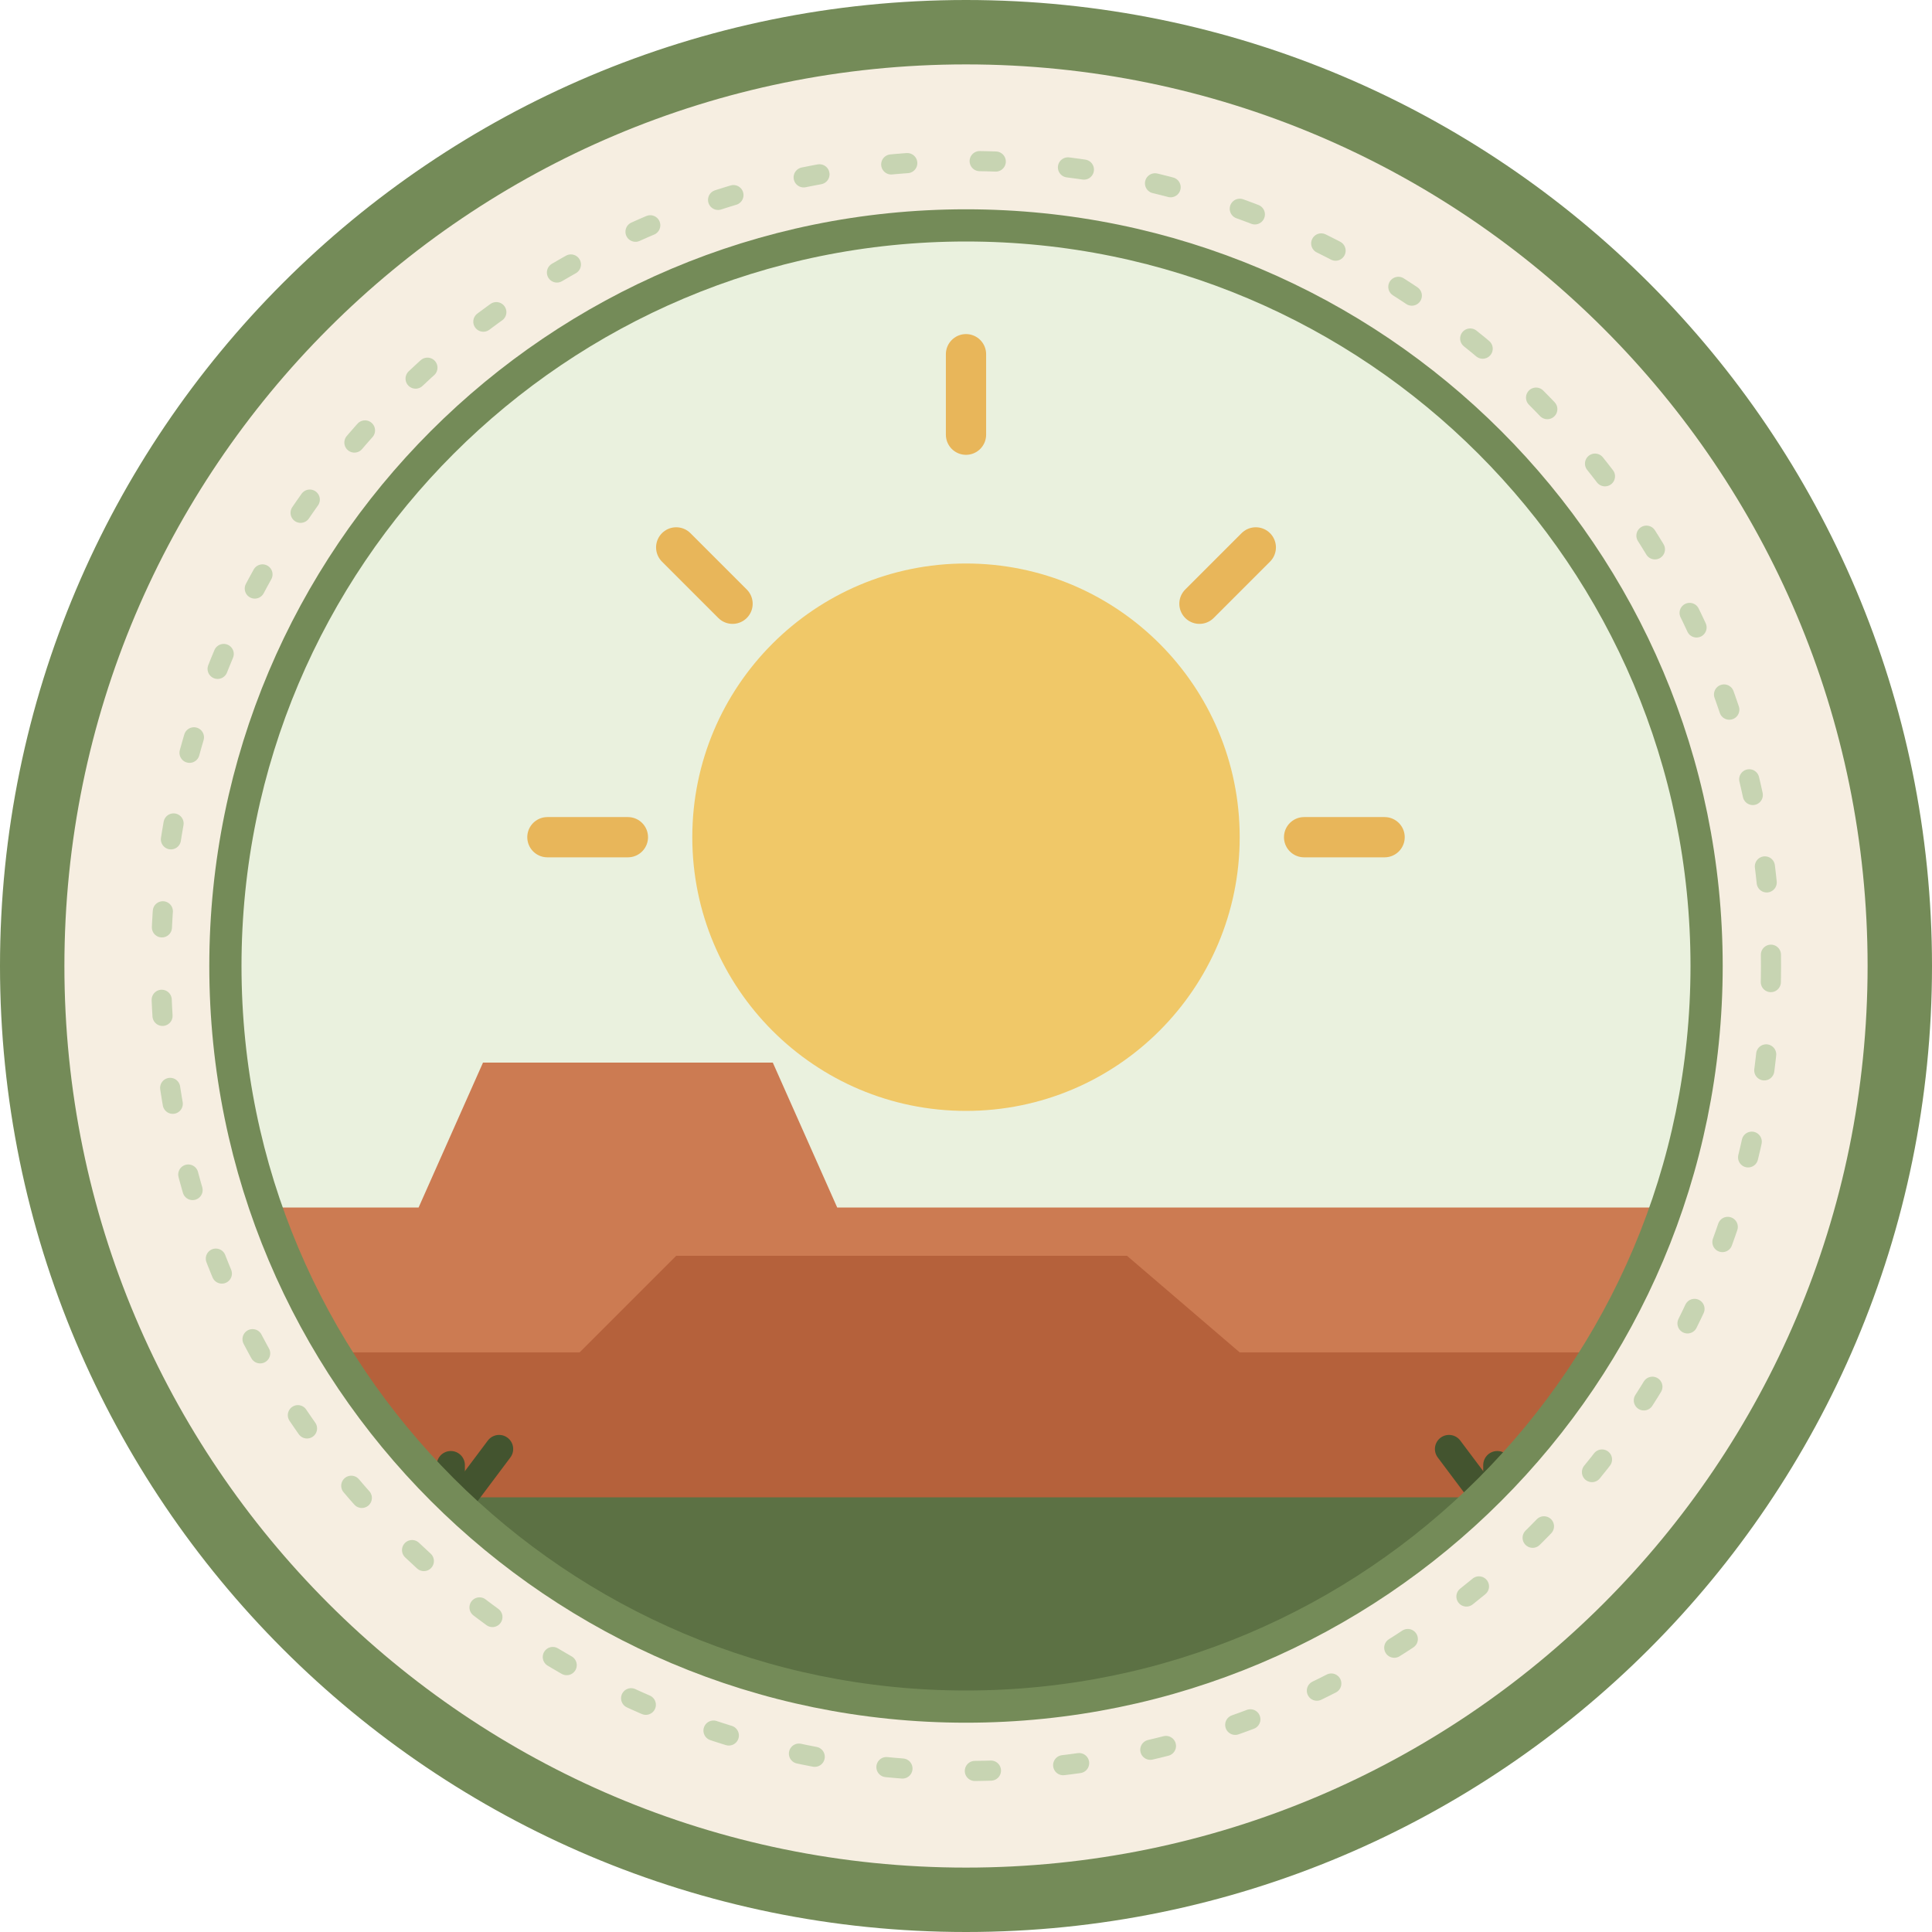
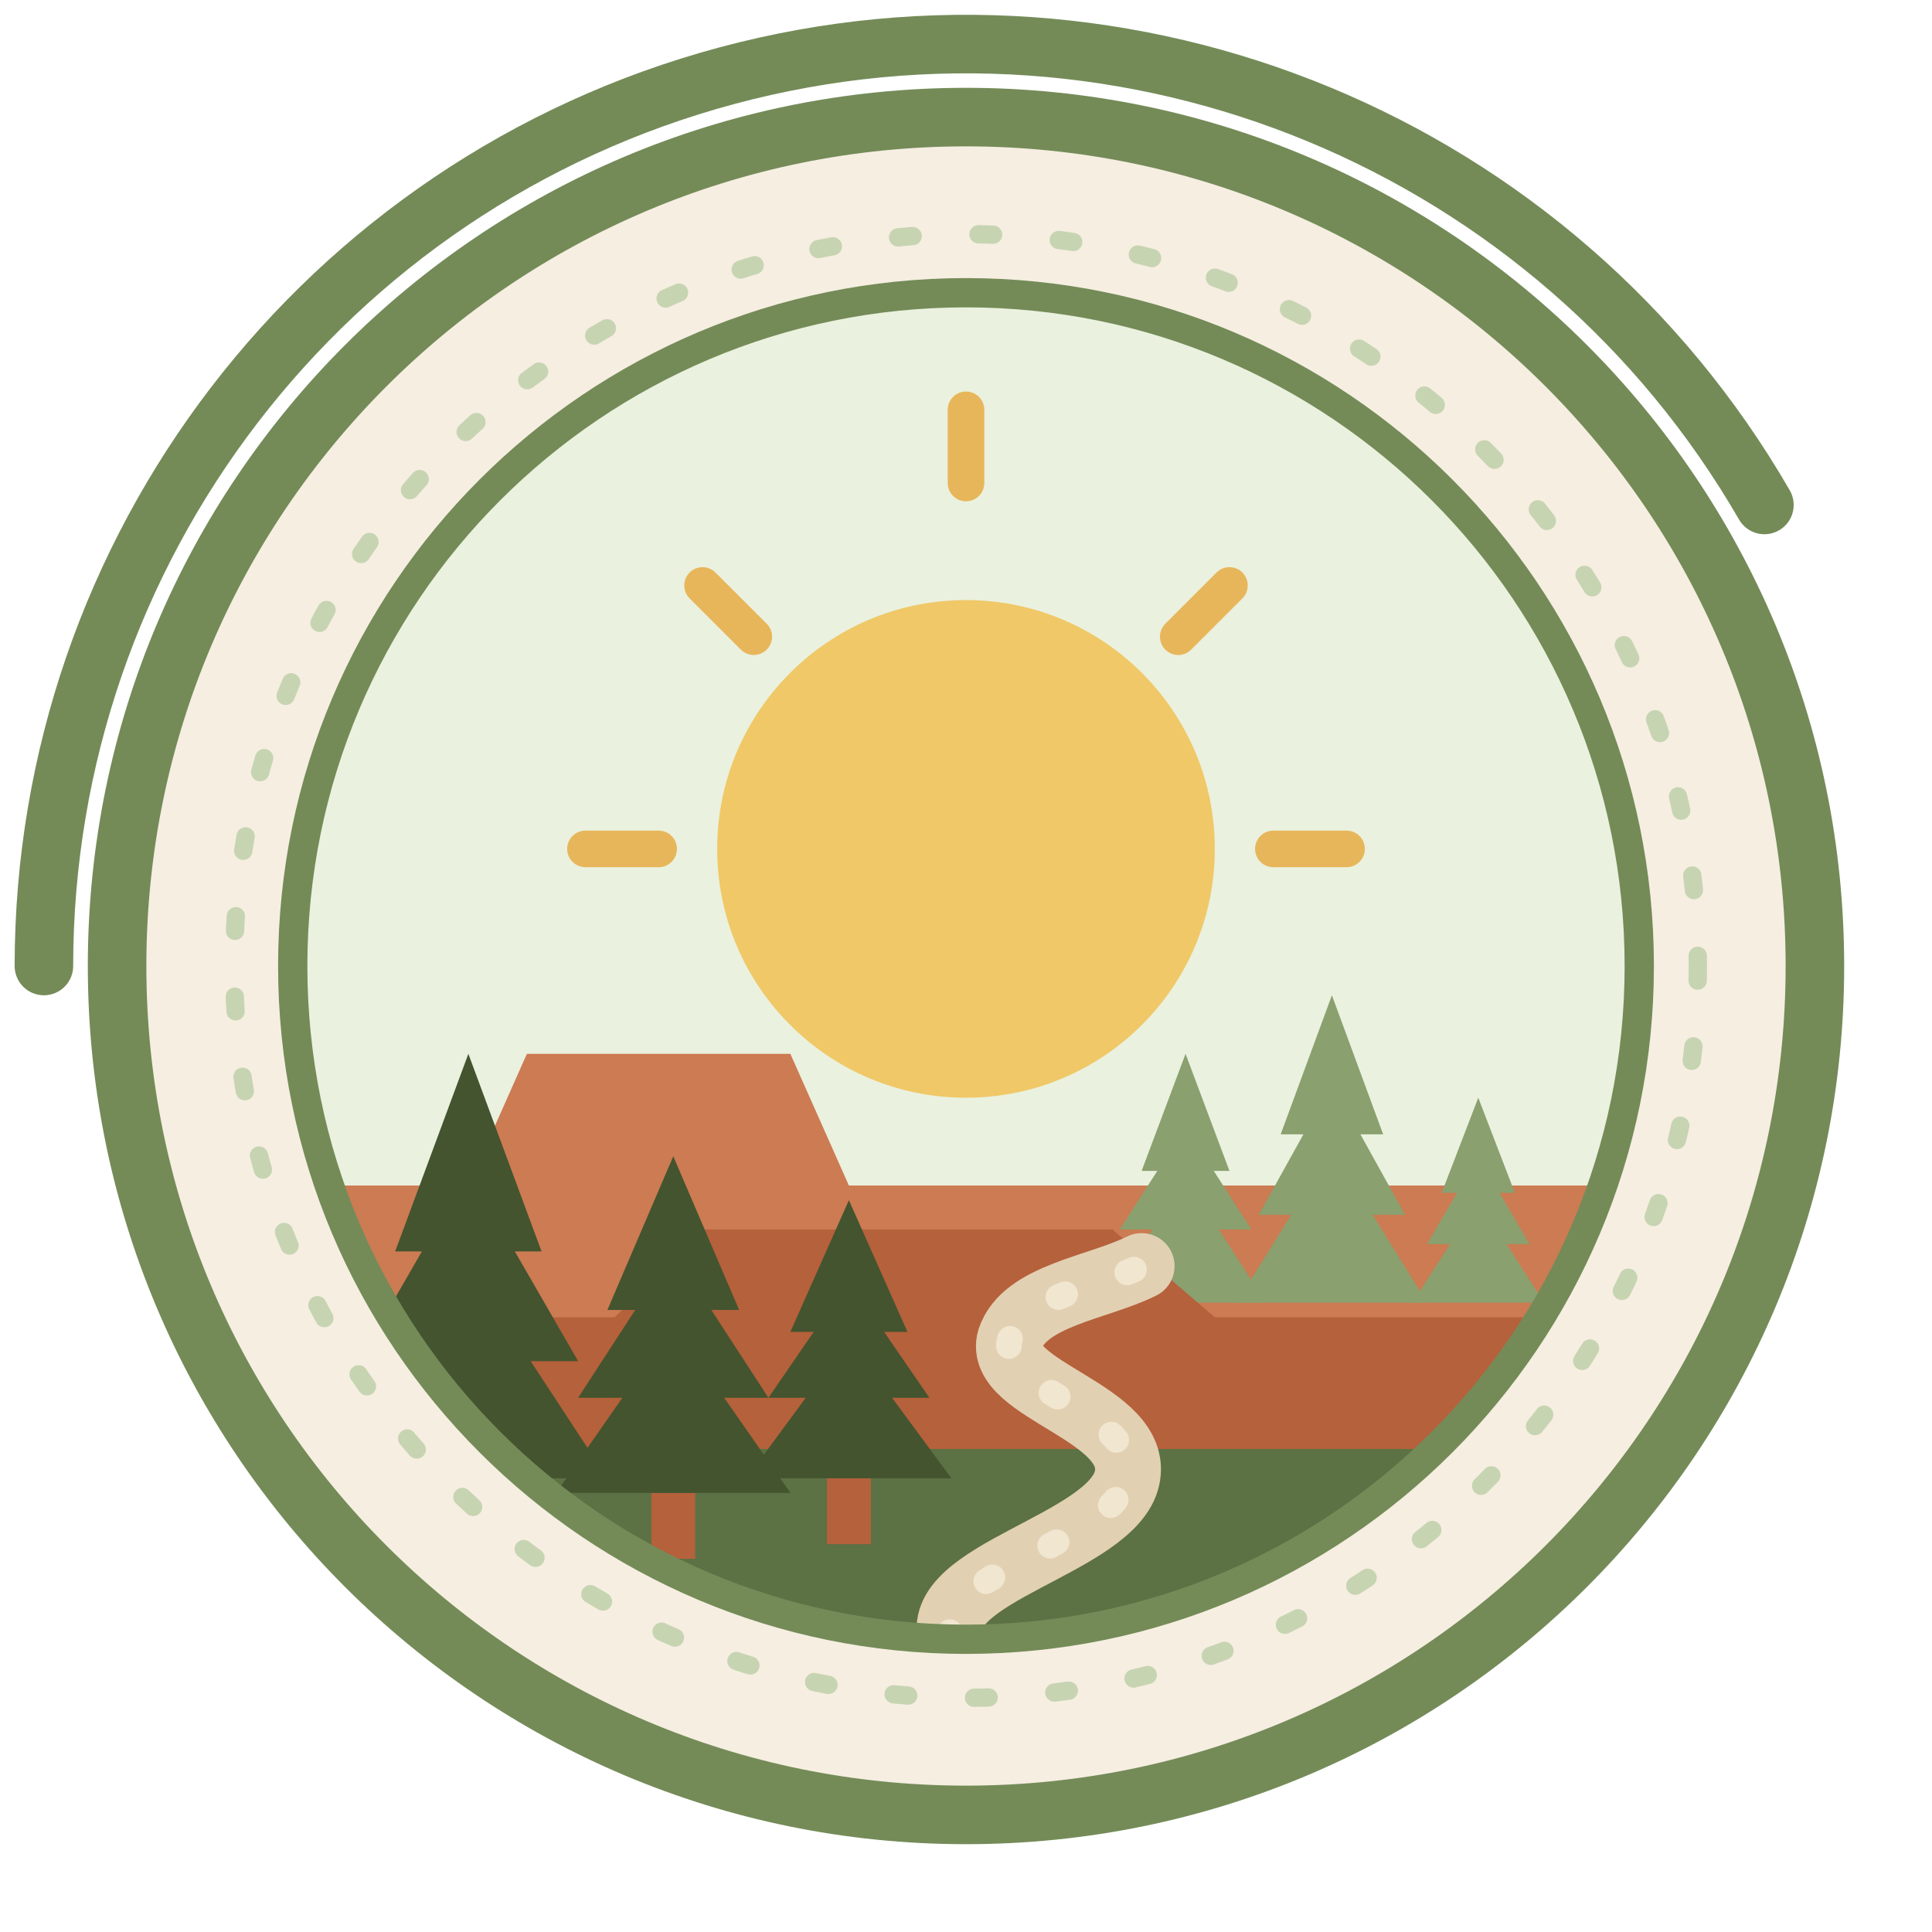
- <svg xmlns="http://www.w3.org/2000/svg" width="240" height="240" viewBox="0 0 240 240" fill="none" role="img" aria-label="Sagebrush Cycle emblem">
+ <svg xmlns="http://www.w3.org/2000/svg" width="264" height="264" viewBox="-12 -12 264 264" fill="none" role="img" aria-label="Sagebrush Cycle emblem">
  <circle cx="120" cy="120" r="116" fill="#F6EEE1" stroke="#748B58" stroke-width="8" />
  <circle cx="120" cy="120" r="100" fill="none" stroke="#C7D4B2" stroke-width="2.5" stroke-dasharray="2 9" stroke-linecap="round" />
  <clipPath id="scene">
    <circle cx="120" cy="120" r="92" />
  </clipPath>
  <g clip-path="url(#scene)">
    <rect x="28" y="28" width="184" height="184" fill="#EAF1DE" />
    <circle cx="120" cy="104" r="34" fill="#F0C868" />
    <g stroke="#E8B65A" stroke-width="5" stroke-linecap="round">
      <line x1="120" y1="44" x2="120" y2="54" />
      <line x1="84" y1="68" x2="91" y2="75" />
      <line x1="156" y1="68" x2="149" y2="75" />
      <line x1="68" y1="104" x2="78" y2="104" />
      <line x1="172" y1="104" x2="162" y2="104" />
    </g>
    <path d="M28 150 L52 150 L60 132 L96 132 L104 150 L212 150 L212 212 L28 212 Z" fill="#CC7B52" />
+     <g fill="#8AA06F">
+       <path d="M139 166 L161 166 L150 149 Z" />
+       <path d="M141 156 L159 156 L150 142 Z" />
+       <path d="M144 148 L156 148 L150 132 Z" />
+       <path d="M157 166 L183 166 L170 145 Z" />
+       <path d="M160 154 L180 154 L170 136 Z" />
+       <path d="M163 143 L177 143 L170 124 Z" />
+       <path d="M181 166 L199 166 L190 152 Z" />
+       <path d="M183 158 L197 158 L190 146 Z" />
+       <path d="M185 151 L195 151 L190 138 Z" />
+     </g>
    <path d="M28 168 L72 168 L84 156 L140 156 L154 168 L212 168 L212 212 L28 212 Z" fill="#B5613B" />
    <rect x="28" y="186" width="184" height="26" fill="#5C7144" />
+     <path d="M118 212 C115 203 140 199 142 190 C144 181 124 178 126 171 C128 165 138 164 144 161" fill="none" stroke="#E2D0B3" stroke-width="9" stroke-linecap="round" />
+     <path d="M118 212 C115 203 140 199 142 190 C144 181 124 178 126 171 C128 165 138 164 144 161" fill="none" stroke="#F1E6D0" stroke-width="3.5" stroke-linecap="round" stroke-dasharray="1 9" />
+     <g fill="#43542F">
+       <rect x="49" y="190" width="6" height="9" fill="#B5613B" />
+       <rect x="77" y="192" width="6" height="9" fill="#B5613B" />
+       <rect x="101" y="190" width="6" height="9" fill="#B5613B" />
+       <path d="M33 190 L71 190 L52 161 Z" />
+       <path d="M37 174 L67 174 L52 148 Z" />
+       <path d="M42 159 L62 159 L52 132 Z" />
+       <path d="M64 192 L96 192 L80 169 Z" />
+       <path d="M67 179 L93 179 L80 159 Z" />
+       <path d="M71 167 L89 167 L80 146 Z" />
+       <path d="M90 190 L118 190 L104 171 Z" />
+       <path d="M93 179 L115 179 L104 163 Z" />
+       <path d="M96 170 L112 170 L104 152 Z" />
+     </g>
    <g stroke="#43542F" stroke-width="3.5" stroke-linecap="round">
-       <line x1="56" y1="196" x2="56" y2="182" />
-       <line x1="56" y1="188" x2="50" y2="180" />
-       <line x1="56" y1="188" x2="62" y2="180" />
-       <line x1="186" y1="196" x2="186" y2="182" />
-       <line x1="186" y1="188" x2="180" y2="180" />
-       <line x1="186" y1="188" x2="192" y2="180" />
+       <line x1="36" y1="200" x2="36" y2="186" />
+       <line x1="36" y1="193" x2="30" y2="185" />
+       <line x1="36" y1="193" x2="42" y2="185" />
    </g>
  </g>
  <circle cx="120" cy="120" r="92" fill="none" stroke="#748B58" stroke-width="4" />
+   <path d="M-6 120 A 126 126 0 0 1 229.1 57" fill="none" stroke="#748B58" stroke-width="8" stroke-linecap="round" />
</svg>
